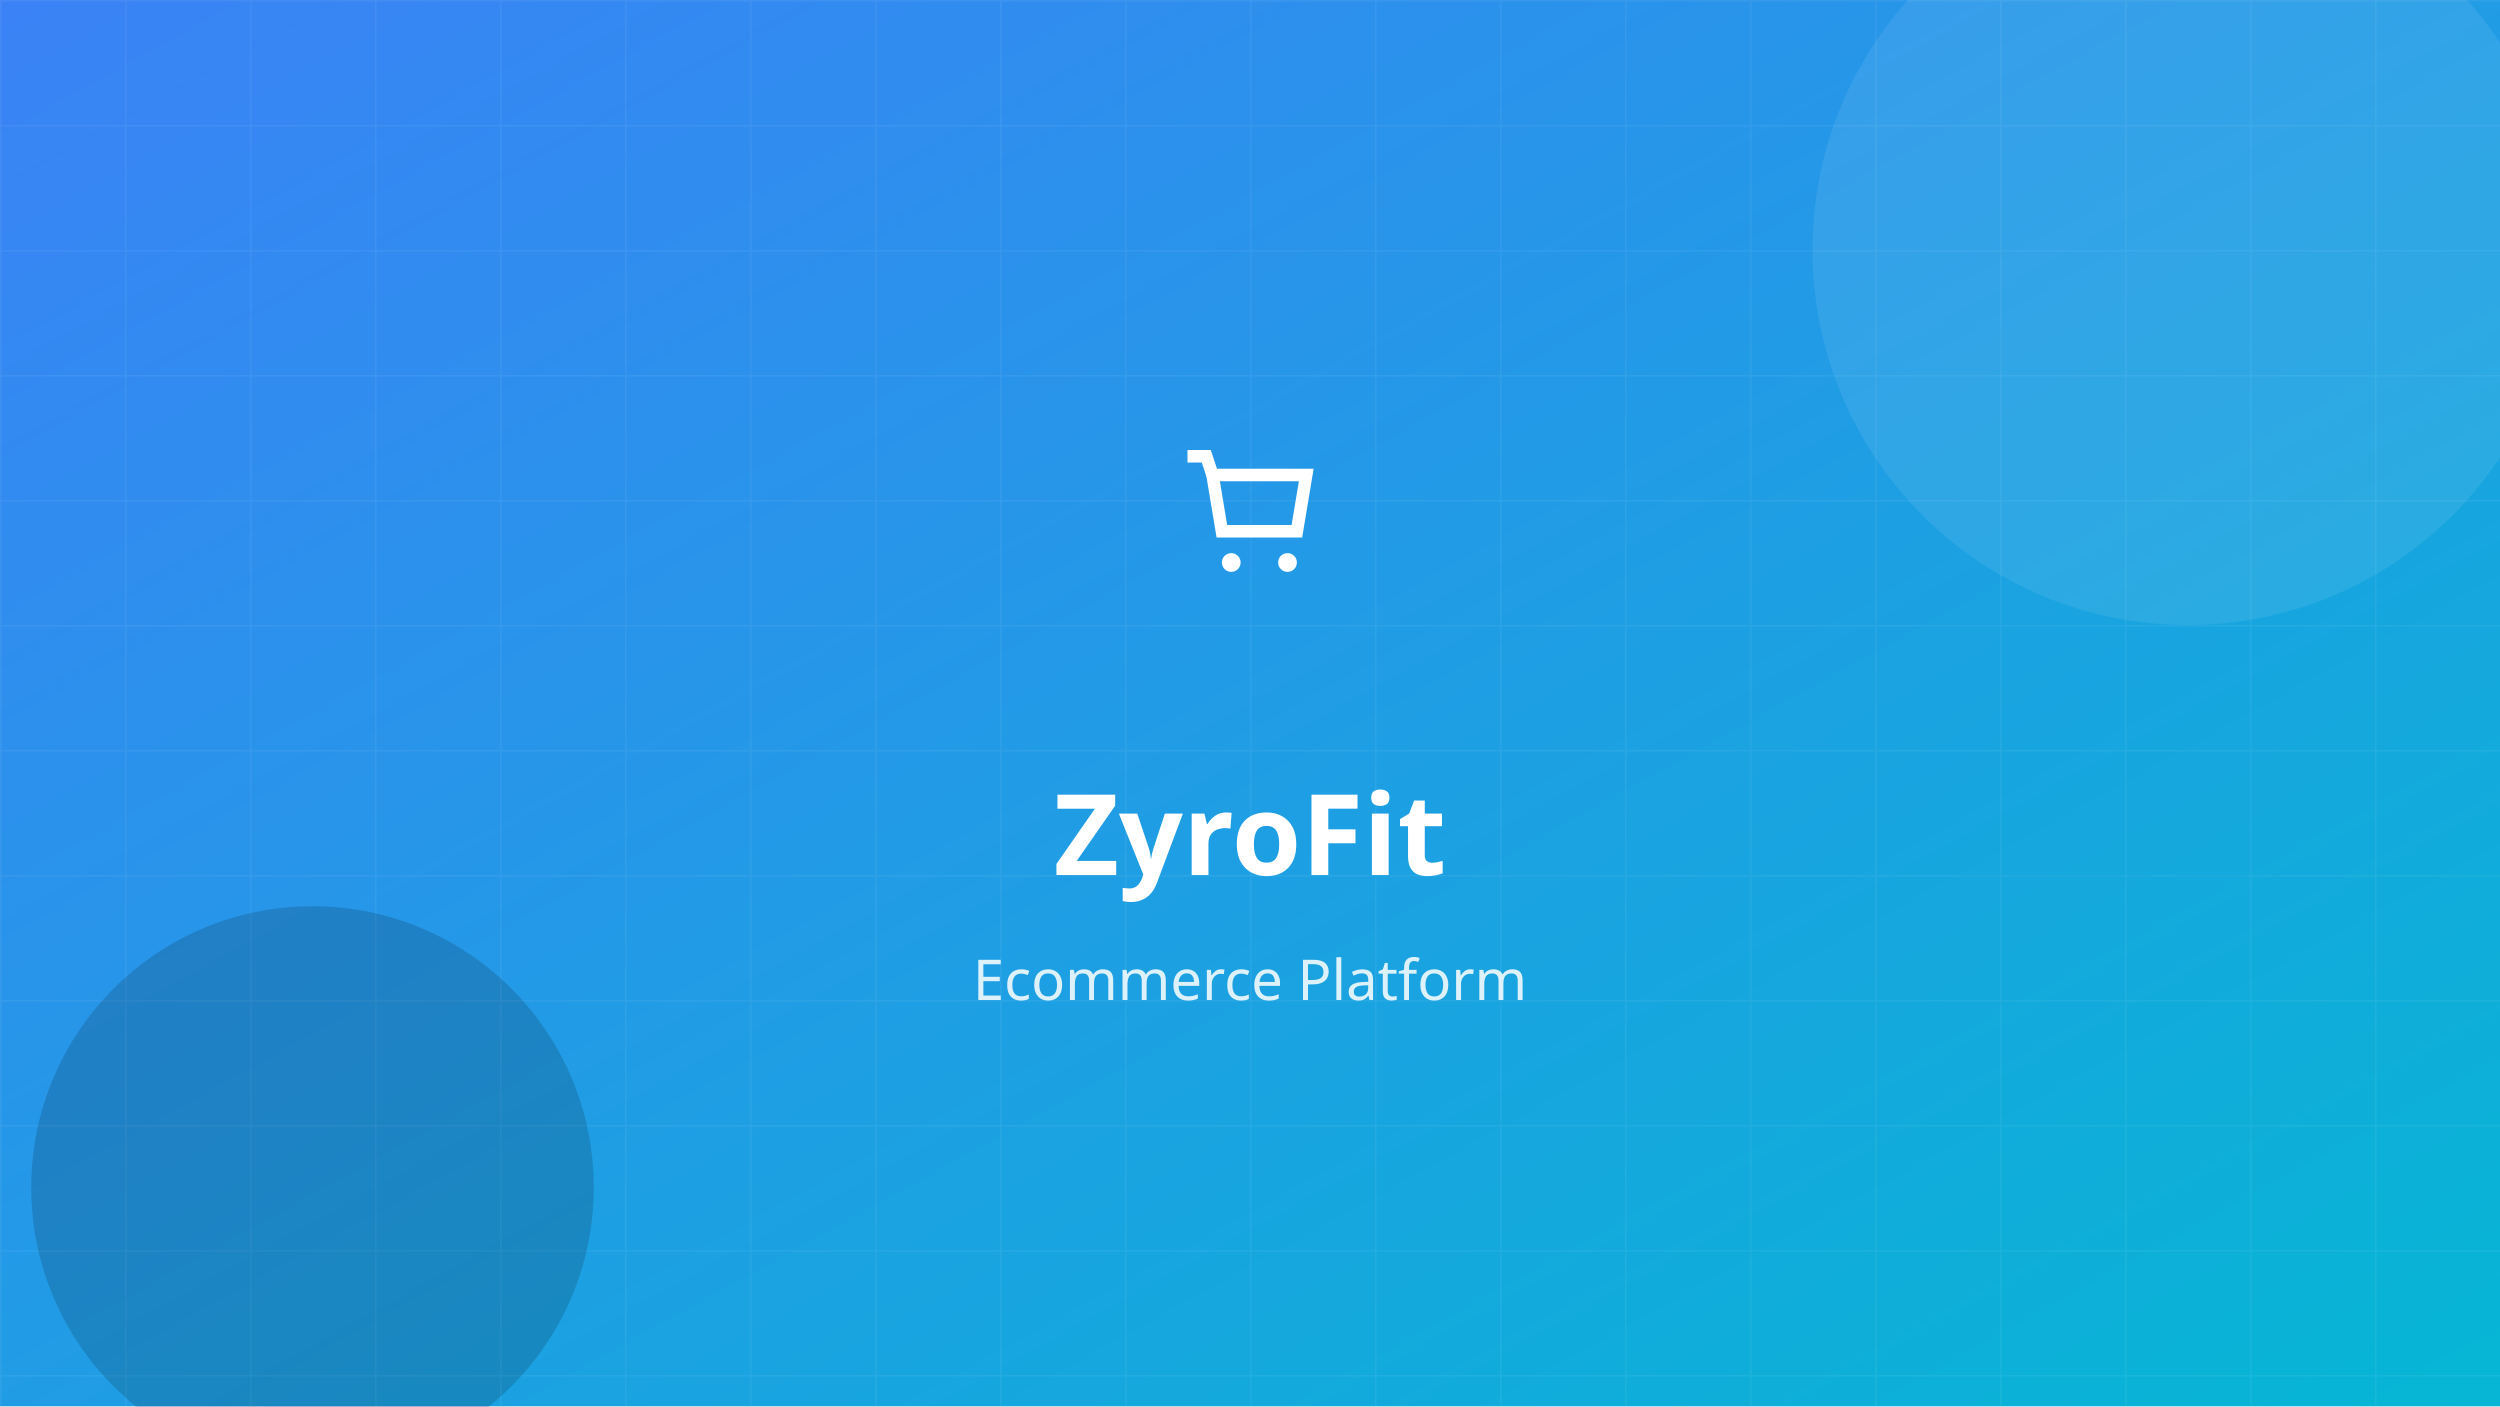
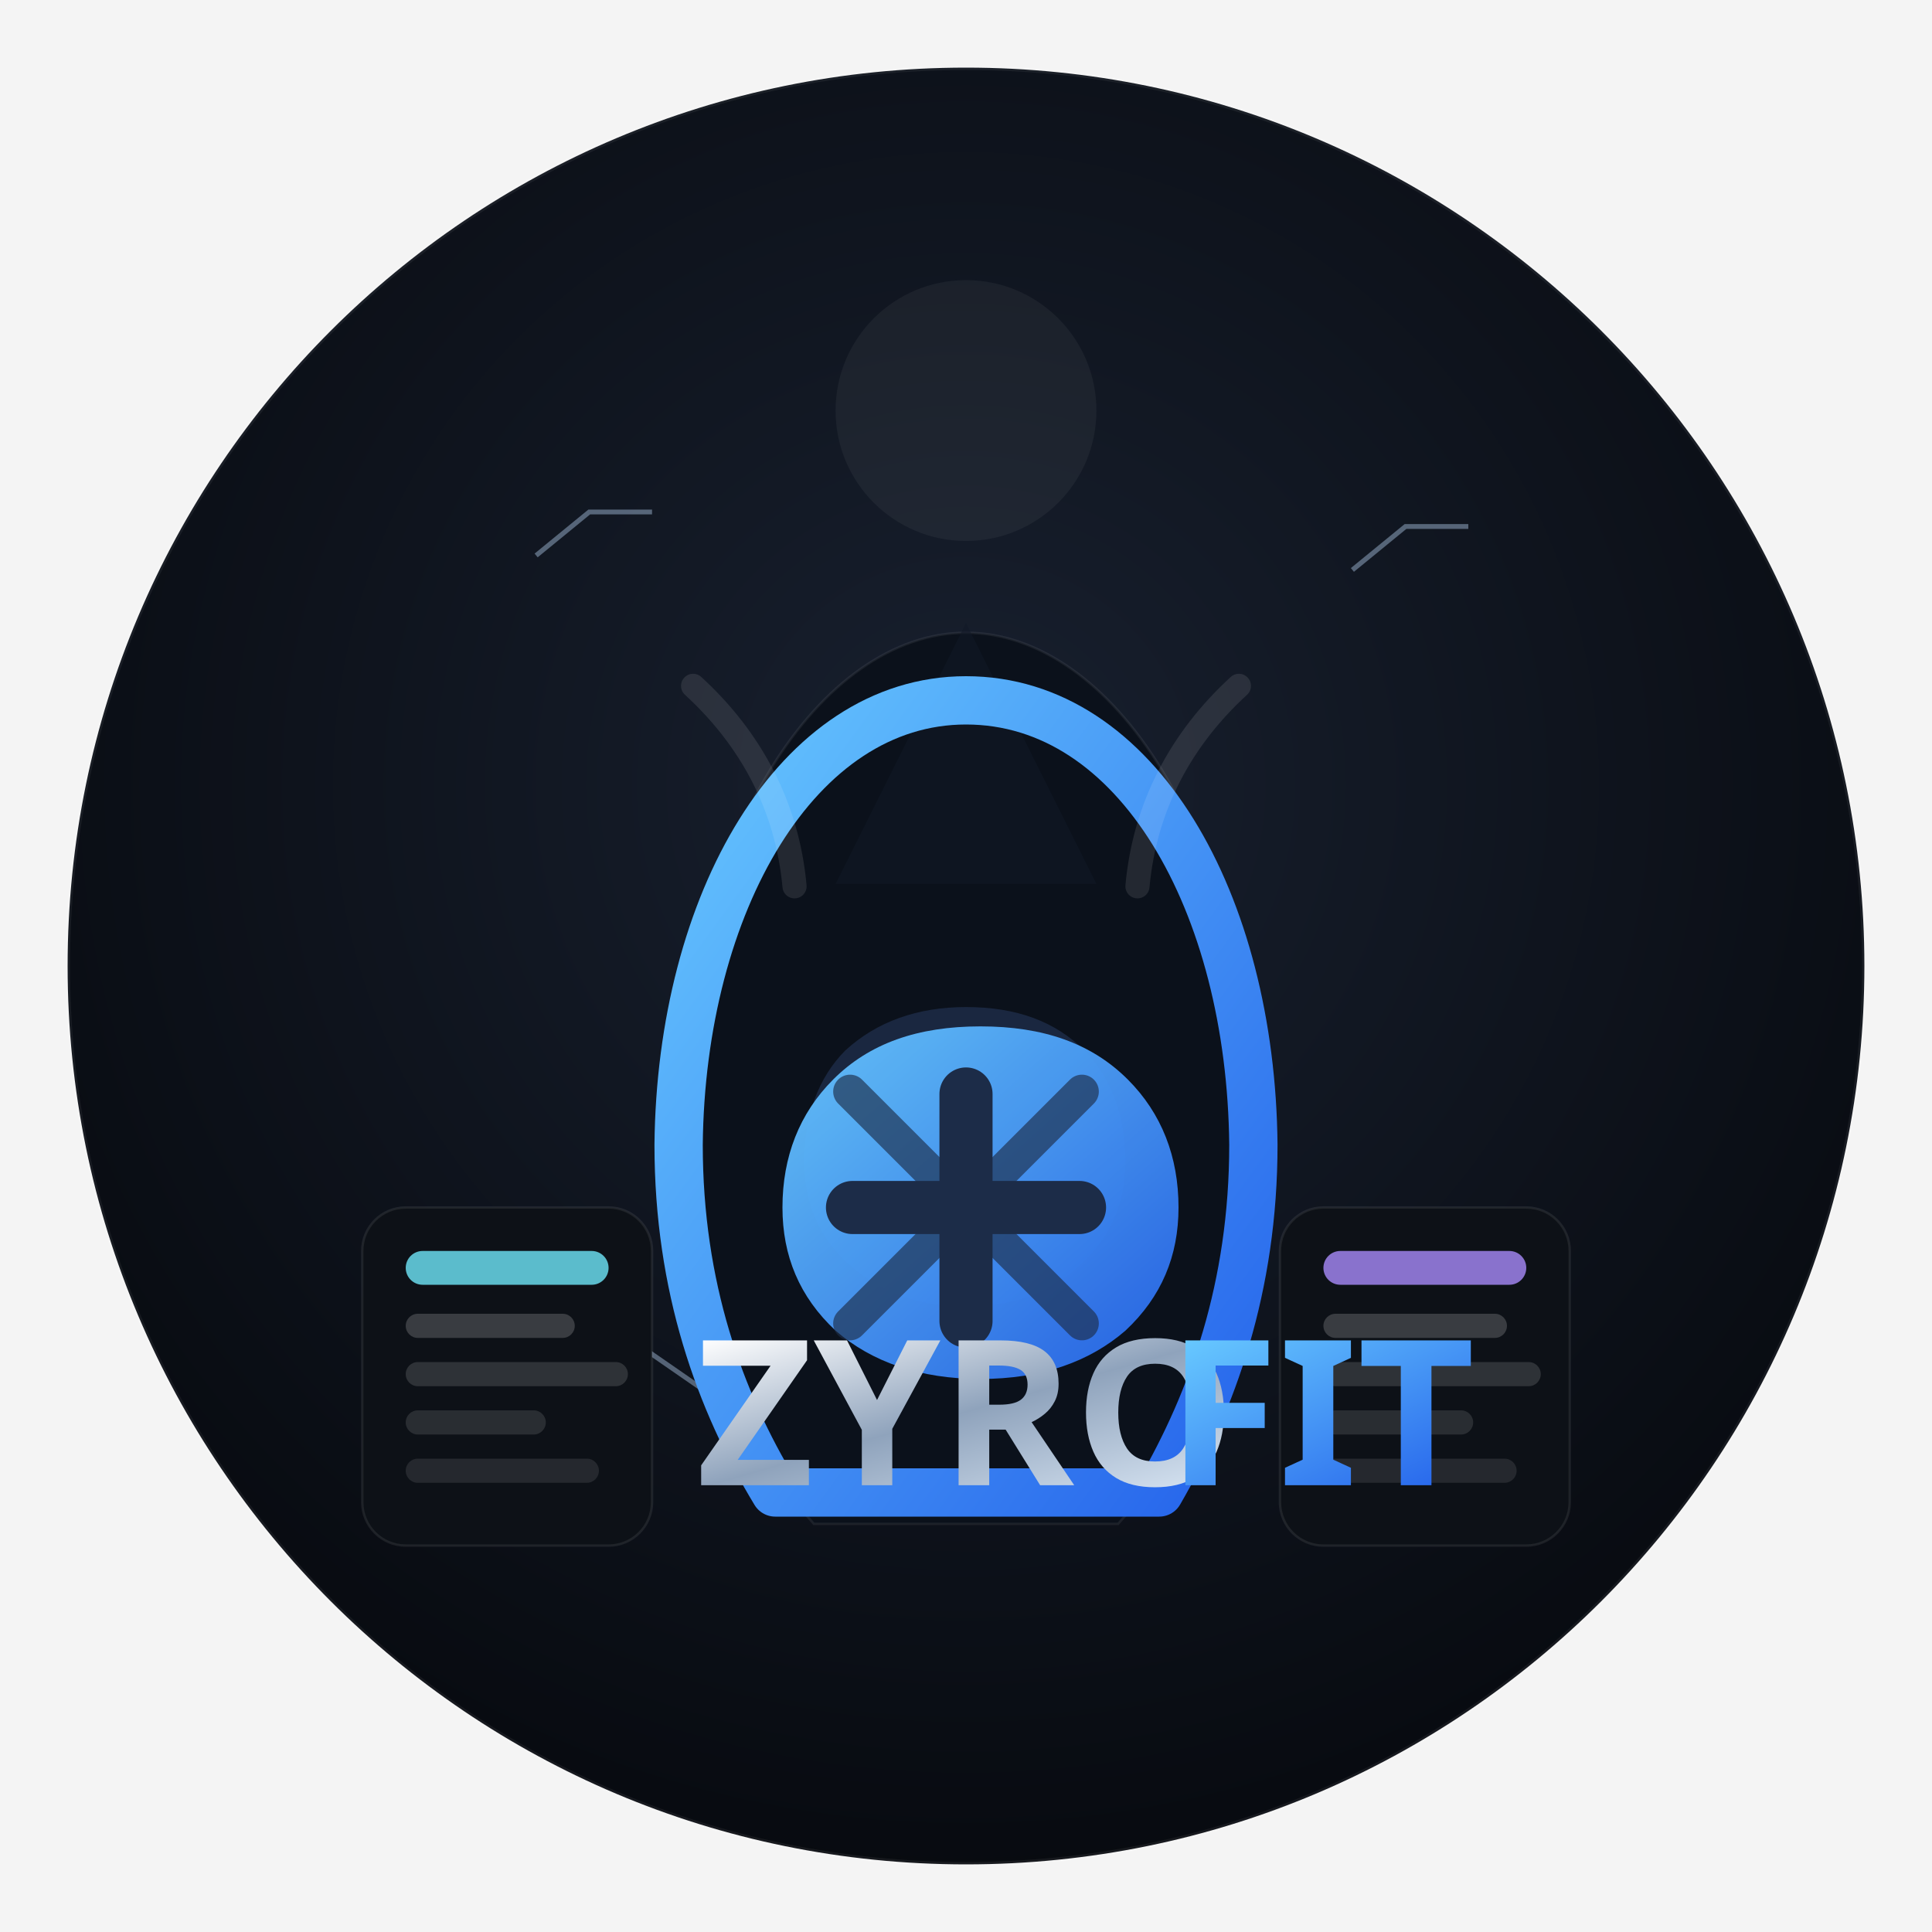
- <svg xmlns="http://www.w3.org/2000/svg" width="800" height="450" viewBox="0 0 800 450">
+ <svg xmlns="http://www.w3.org/2000/svg" width="800" height="800" viewBox="0 0 800 800">
  <defs>
-     <linearGradient id="g" x1="0%" y1="0%" x2="100%" y2="100%">
-       <stop offset="0%" style="stop-color:#3B82F6" />
-       <stop offset="100%" style="stop-color:#06B6D4" />
+     <radialGradient id="bg" cx="50%" cy="40%" r="70%">
+       <stop offset="0%" stop-color="#18202F" />
+       <stop offset="100%" stop-color="#05070B" />
+     </radialGradient>
+     <linearGradient id="metal" x1="0%" y1="0%" x2="100%" y2="100%">
+       <stop offset="0%" stop-color="#FFFFFF" />
+       <stop offset="50%" stop-color="#8FA3BC" />
+       <stop offset="100%" stop-color="#D7E4F2" />
    </linearGradient>
-     <pattern id="grid" width="40" height="40" patternUnits="userSpaceOnUse">
-       <path d="M 40 0 L 0 0 0 40" fill="none" stroke="rgba(255,255,255,0.06)" stroke-width="1" />
-     </pattern>
+     <linearGradient id="blue" x1="0%" y1="0%" x2="100%" y2="100%">
+       <stop offset="0%" stop-color="#67C8FF" />
+       <stop offset="100%" stop-color="#2563EB" />
+     </linearGradient>
  </defs>
-   <rect width="800" height="450" fill="url(#g)" />
-   <rect width="800" height="450" fill="url(#grid)" />
-   <circle cx="700" cy="80" r="120" fill="rgba(255,255,255,0.08)" />
-   <circle cx="100" cy="380" r="90" fill="rgba(0,0,0,0.15)" />
-   <g transform="translate(376, 140) scale(2)">
-     <path d="M6 6h15l-1.5 9h-12z" fill="none" stroke="white" stroke-width="2" />
-     <circle cx="9" cy="20" r="1.5" fill="white" />
-     <circle cx="18" cy="20" r="1.5" fill="white" />
-     <path d="M6 6L5 3H2" stroke="white" stroke-width="2" fill="none" />
+   <rect width="800" height="800" fill="#F4F4F4" />
+   <circle cx="400" cy="400" r="372" fill="url(#bg)" />
+   <circle cx="400" cy="400" r="372" fill="none" stroke="rgba(255,255,255,0.06)" stroke-width="2" />
+   <circle cx="400" cy="170" r="54" fill="rgba(255,255,255,0.05)" />
+   <g opacity="0.5" fill="none" stroke="#9BB4D0" stroke-width="2">
+     <path d="M222 230l22-18h26" />
+     <path d="M560 236l22-18h26" />
+     <path d="M214 558h52l26 18" />
+     <path d="M548 550h56l18-16" />
  </g>
-   <text x="400" y="280" text-anchor="middle" font-family="system-ui,sans-serif" font-size="36" font-weight="700" fill="white">ZyroFit</text>
-   <text x="400" y="320" text-anchor="middle" font-family="system-ui,sans-serif" font-size="18" fill="rgba(255,255,255,0.85)">Ecommerce Platform</text>
+   <g>
+     <path d="M283 463C283 346 340 262 400 262s117 84 117 201c0 71-19 129-54 168H337c-35-39-54-97-54-168Z" fill="#0B111B" stroke="rgba(255,255,255,0.07)" />
+     <path d="M400 258l54 108H346z" fill="#101826" opacity="0.55" />
+     <path d="M281 474c1-100 49-184 119-184 71 0 118 84 119 184 0 59-17 106-39 144H321c-23-38-40-85-40-144Z" fill="none" stroke="url(#blue)" stroke-width="20" stroke-linecap="round" stroke-linejoin="round" />
+     <path d="M333 481c0-19 6-35 17-46 13-12 30-18 50-18 21 0 37 6 49 18 11 11 17 27 17 46 0 17-6 31-18 42-12 12-28 18-48 18-20 0-36-6-49-18-12-11-18-25-18-42Z" fill="#1A2740" />
+     <path d="M324 500c0-21 7-39 21-53 15-15 35-22 61-22 26 0 46 7 61 22 14 14 21 32 21 53 0 20-7 37-22 51-15 13-35 20-60 20s-45-7-60-20c-15-14-22-31-22-51Z" fill="url(#blue)" opacity="0.95" />
+     <path d="M353 500h94" stroke="#1C2C48" stroke-width="22" stroke-linecap="round" />
+     <path d="M400 453v94" stroke="#1C2C48" stroke-width="22" stroke-linecap="round" />
+     <path d="M352 452l96 96" stroke="#1C2C48" stroke-width="14" stroke-linecap="round" opacity="0.65" />
+     <path d="M448 452l-96 96" stroke="#1C2C48" stroke-width="14" stroke-linecap="round" opacity="0.65" />
+     <path d="M287 284c24 22 39 50 42 83" fill="none" stroke="rgba(255,255,255,0.10)" stroke-width="10" stroke-linecap="round" />
+     <path d="M513 284c-24 22-39 50-42 83" fill="none" stroke="rgba(255,255,255,0.10)" stroke-width="10" stroke-linecap="round" />
+   </g>
+   <g transform="translate(150 500)">
+     <rect x="0" y="0" width="120" height="140" rx="18" fill="#0D1117" stroke="rgba(255,255,255,0.08)" />
+     <rect x="18" y="18" width="84" height="14" rx="7" fill="#6EE7F9" opacity="0.8" />
+     <rect x="18" y="44" width="70" height="10" rx="5" fill="rgba(255,255,255,0.18)" />
+     <rect x="18" y="64" width="92" height="10" rx="5" fill="rgba(255,255,255,0.14)" />
+     <rect x="18" y="84" width="58" height="10" rx="5" fill="rgba(255,255,255,0.12)" />
+     <rect x="18" y="104" width="80" height="10" rx="5" fill="rgba(255,255,255,0.10)" />
+   </g>
+   <g transform="translate(530 500)">
+     <rect x="0" y="0" width="120" height="140" rx="18" fill="#0D1117" stroke="rgba(255,255,255,0.08)" />
+     <rect x="18" y="18" width="84" height="14" rx="7" fill="#A78BFA" opacity="0.8" />
+     <rect x="18" y="44" width="76" height="10" rx="5" fill="rgba(255,255,255,0.18)" />
+     <rect x="18" y="64" width="90" height="10" rx="5" fill="rgba(255,255,255,0.14)" />
+     <rect x="18" y="84" width="62" height="10" rx="5" fill="rgba(255,255,255,0.12)" />
+     <rect x="18" y="104" width="80" height="10" rx="5" fill="rgba(255,255,255,0.10)" />
+   </g>
+   <g transform="translate(285 615)">
+     <text x="115" y="0" text-anchor="middle" font-family="system-ui,sans-serif" font-size="84" font-weight="900" fill="url(#metal)">ZYRO</text>
+     <text x="262" y="0" text-anchor="middle" font-family="system-ui,sans-serif" font-size="84" font-weight="900" fill="url(#blue)">FIT</text>
+   </g>
</svg>
